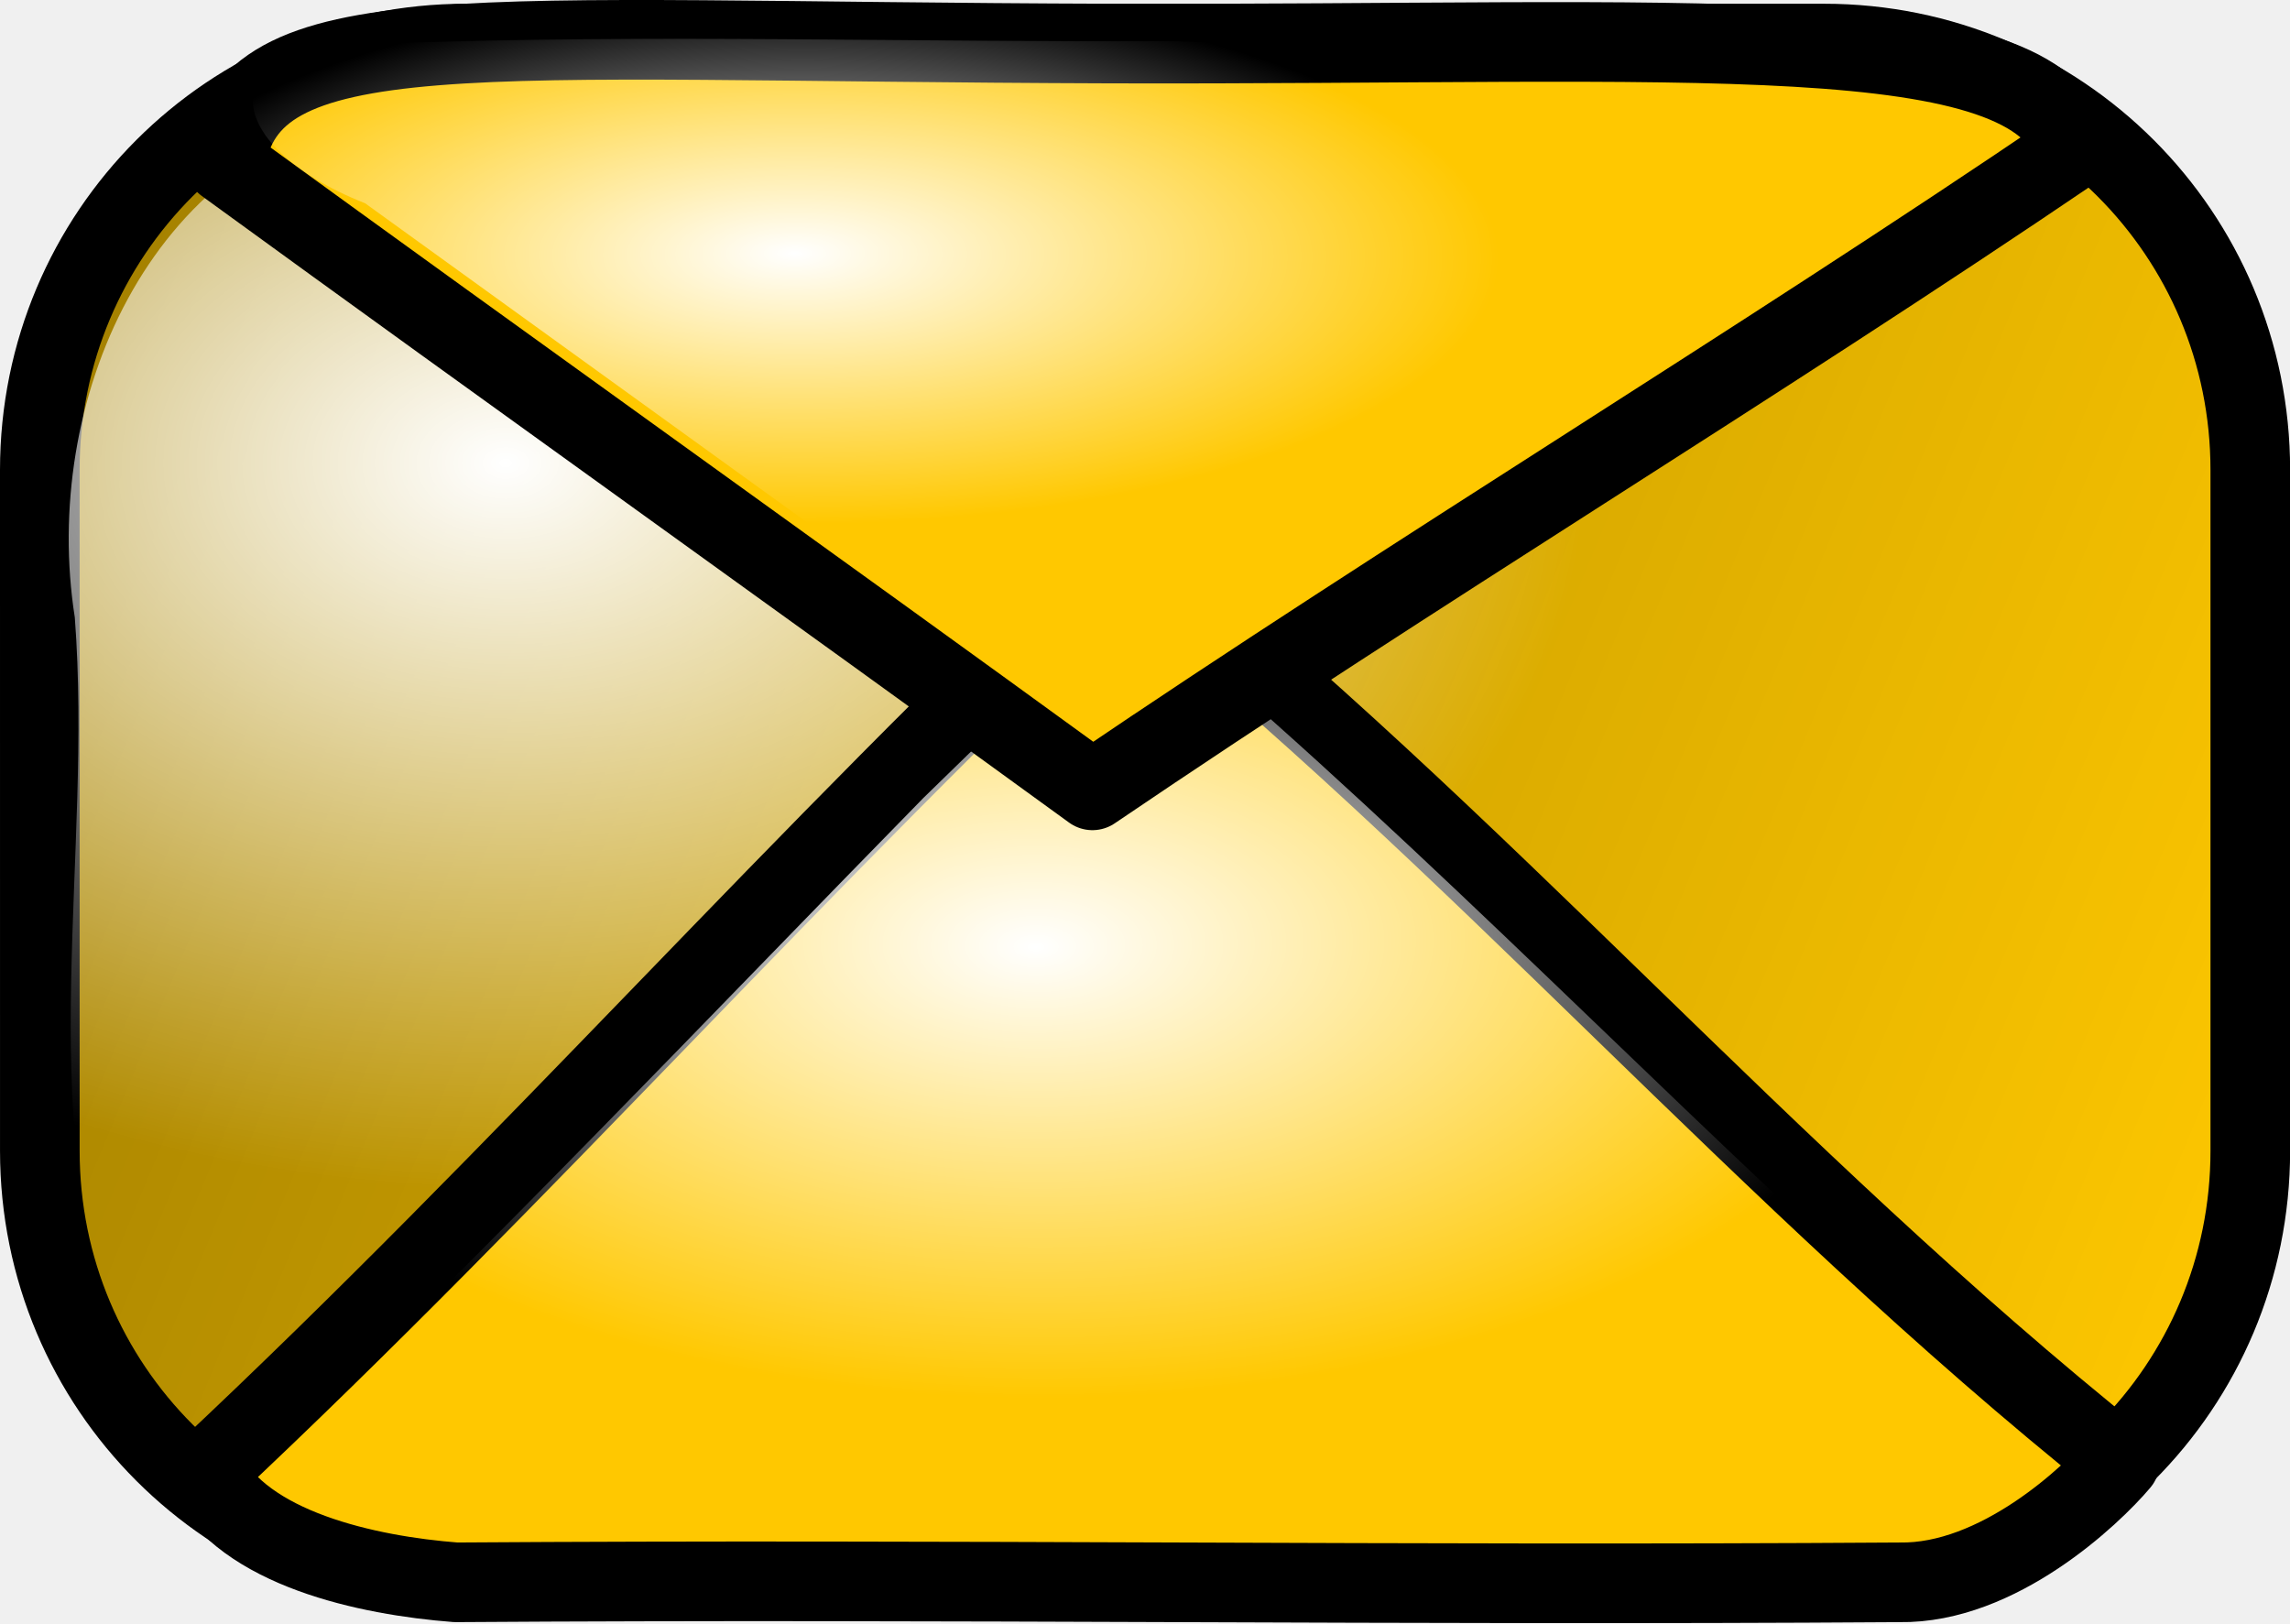
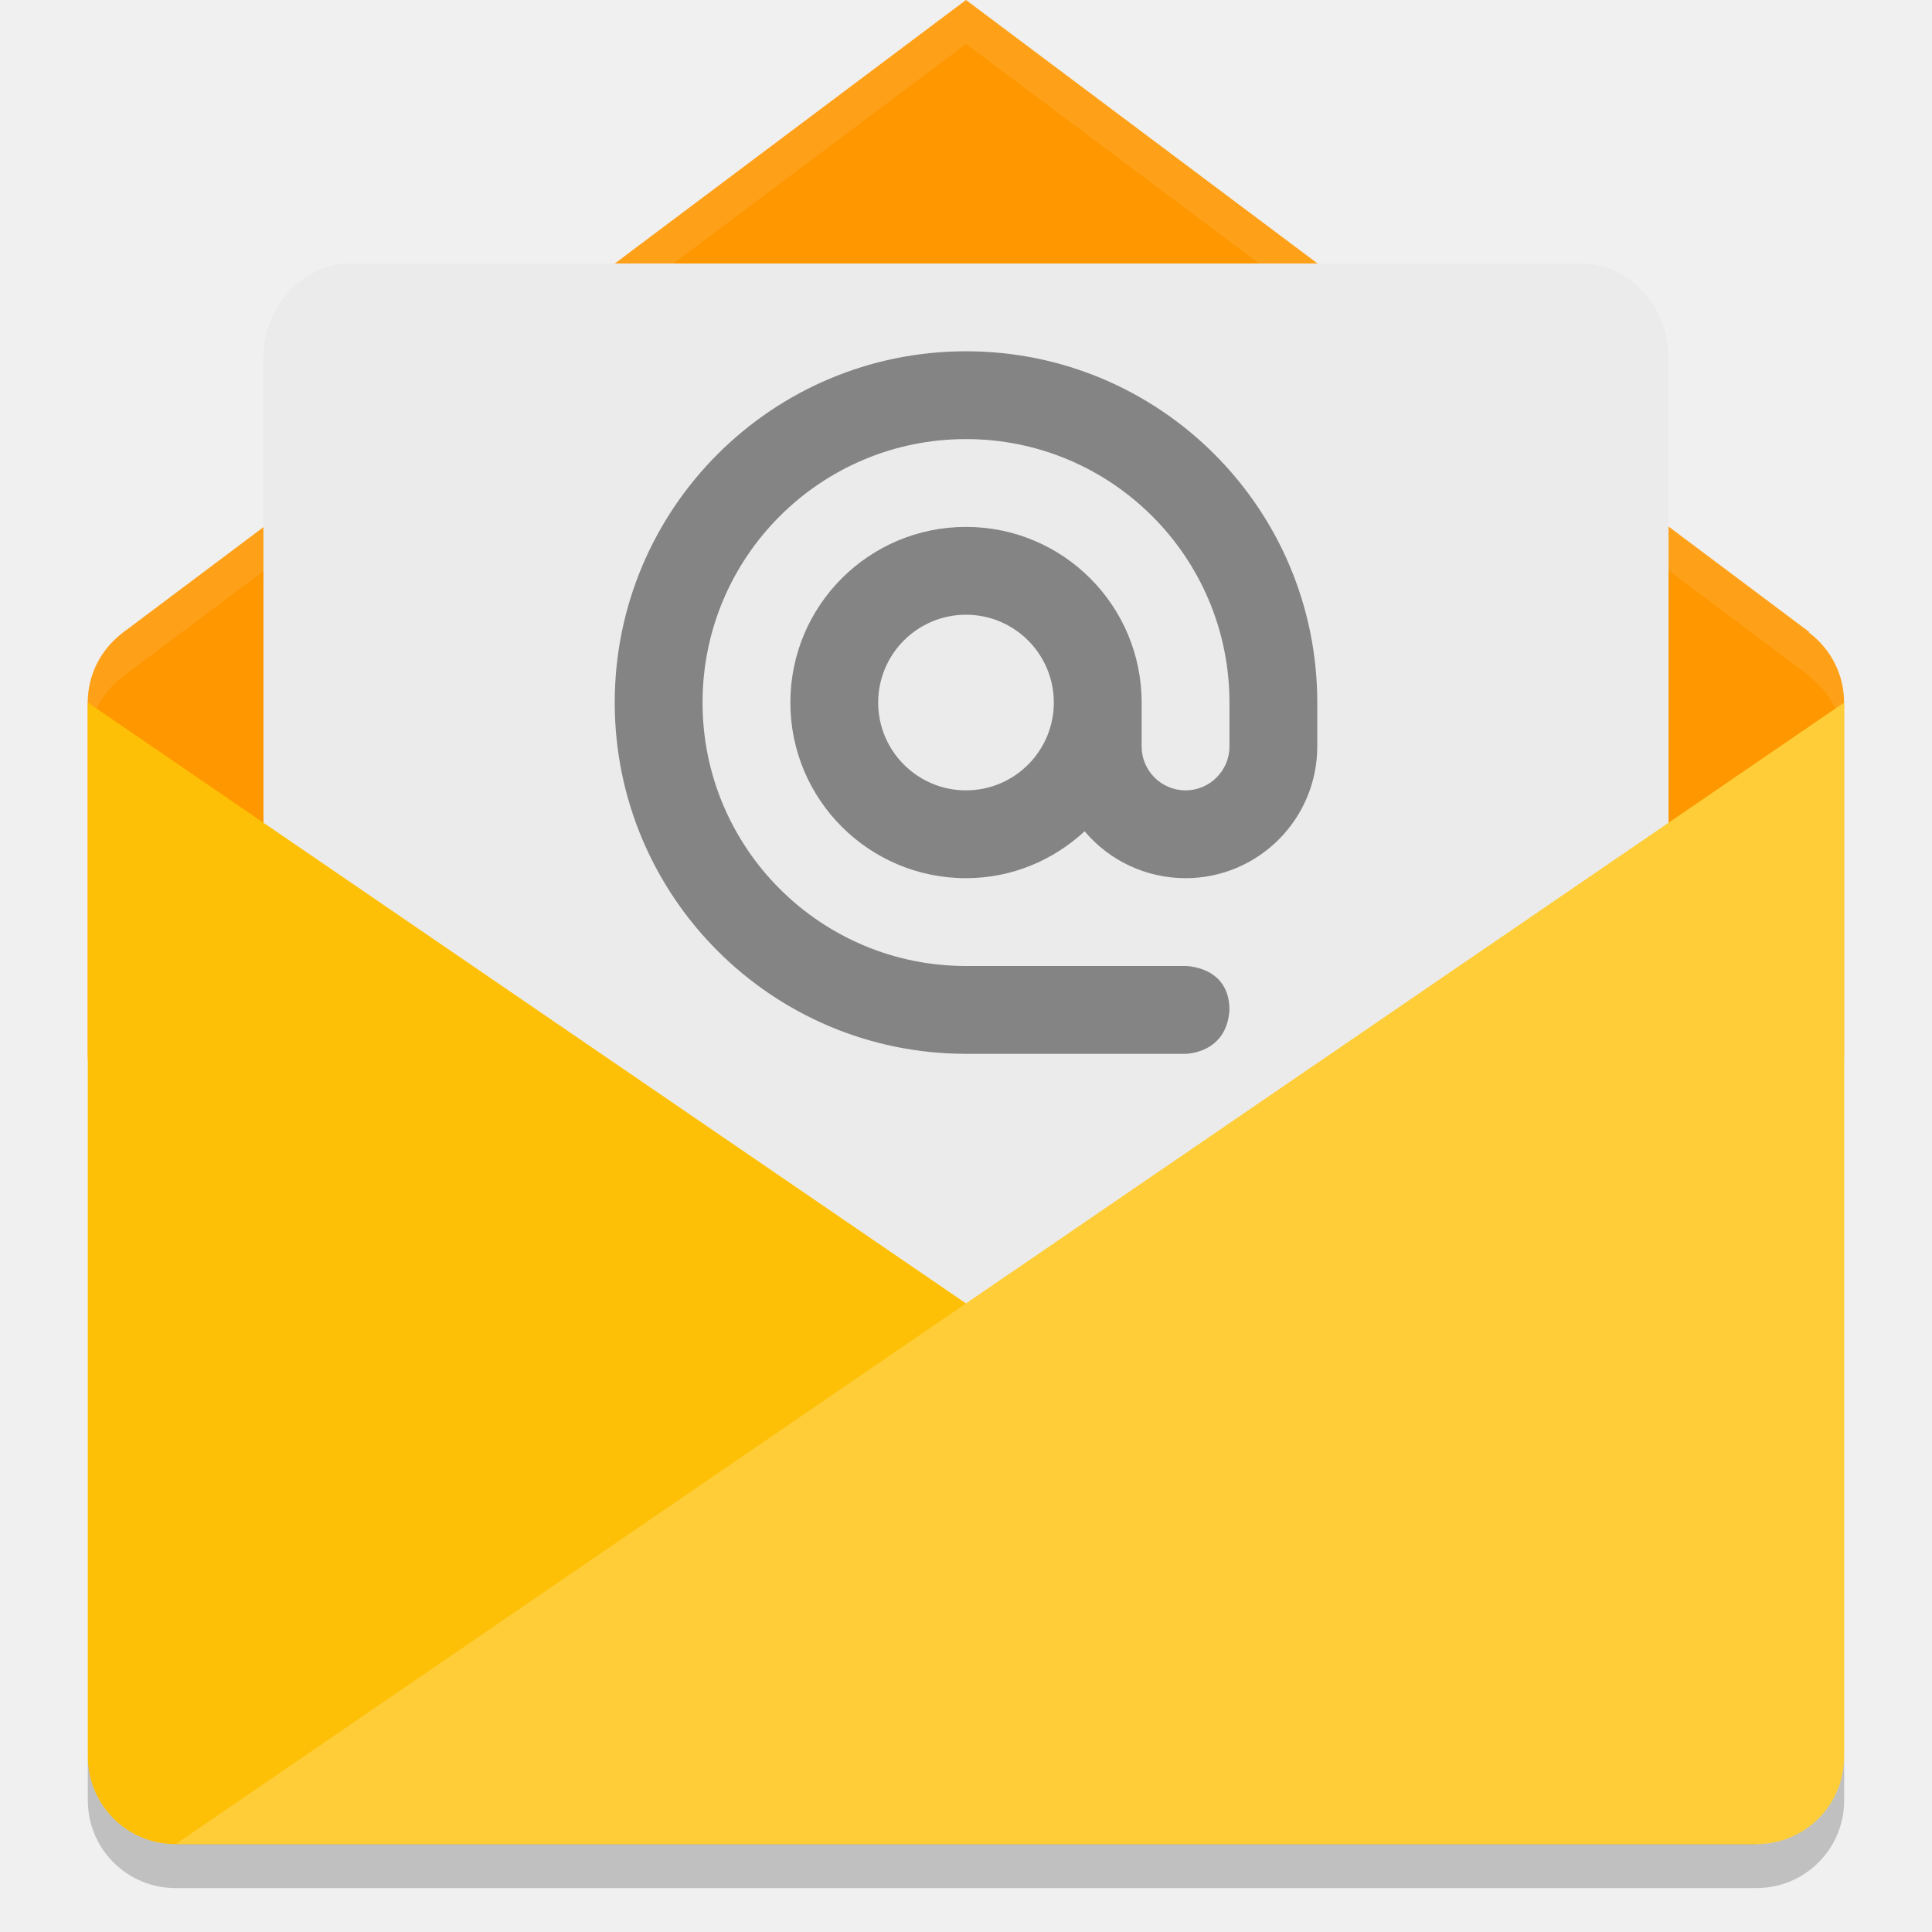
- <svg xmlns="http://www.w3.org/2000/svg" xmlns:xlink="http://www.w3.org/1999/xlink" id="svg1658" viewBox="0 0 107.85 76.445" version="1.1">
-   <defs id="defs1660">
-     <linearGradient id="linearGradient4795">
-       <stop id="stop4796" style="stop-color:#ffffff" offset="0" />
-       <stop id="stop4797" style="stop-color:#ffffff;stop-opacity:0" offset="1" />
-     </linearGradient>
-     <linearGradient id="linearGradient1728" y2="82.828" gradientUnits="userSpaceOnUse" y1="51.665" gradientTransform="matrix(1.2005 0 0 .83296 -10.477 -28.953)" x2="105.51" x1="-2.654">
-       <stop id="stop3407" style="stop-color:#000000;stop-opacity:.405" offset="0" />
-       <stop id="stop3408" style="stop-color:#000000;stop-opacity:0" offset="1" />
-     </linearGradient>
-     <radialGradient id="radialGradient1814" fx="29.636" fy="66.082" xlink:href="#linearGradient4795" gradientUnits="userSpaceOnUse" cy="66.472" cx="29.951" gradientTransform="matrix(1.6162 0 0 .61875 -10.477 -28.953)" r="20.205" />
-     <radialGradient id="radialGradient1817" fx="42.999" fy="101.38" xlink:href="#linearGradient4795" gradientUnits="userSpaceOnUse" cy="100.44" cx="43.251" gradientTransform="matrix(1.3783 0 0 .72553 -10.477 -28.953)" r="30.255" />
-     <radialGradient id="radialGradient1820" fx="28.293" xlink:href="#linearGradient4795" gradientUnits="userSpaceOnUse" cy="61.519" cx="28.74" gradientTransform="matrix(1.2119 0 0 .82517 -10.477 -28.953)" r="41.548" />
-   </defs>
-   <path id="rect15188" style="stroke-linejoin:round;fill-rule:evenodd;stroke:#000000;stroke-linecap:round;stroke-width:3.75;fill:#ffc800" d="m21.959 2.051c-11.126 0-20.084 8.957-20.084 20.083l0.001 32.069c0 11.126 8.957 20.081 20.084 20.081h63.937c11.123 0 20.083-8.955 20.083-20.081v-32.069c0-11.126-8.96-20.083-20.083-20.083h-63.937z" />
-   <path id="rect1812" style="fill-rule:evenodd;fill:url(#linearGradient1728)" d="m22.651 2.796c-11.126 0-20.083 8.957-20.083 20.083v32.07c0 11.126 8.957 20.078 20.083 20.078h63.938c11.124 0 20.084-8.952 20.084-20.078v-32.07c0-11.126-8.96-20.083-20.084-20.083h-63.938z" />
-   <path id="rect1819" style="fill-rule:evenodd;fill:url(#radialGradient1820)" d="m17.898 5.203c-10.92 1.935-15.962 13.77-14.375 23.875 0.856 11.222-1.957 23.126 1.938 33.852 4.832 11.137 18.185 10.567 28.343 10.117 18.785-0.44 37.746 0.88 56.419-0.68 10.95-2.46 14.89-14.601 13.42-24.601-0.96-11.179 2.29-23.266-2.41-33.762-6.15-11.848-20.892-8.929-31.866-9.207-17.146 0.257-34.36-0.523-51.469 0.406z" />
-   <path id="path17053" style="stroke-linejoin:round;fill-rule:evenodd;stroke:#000000;stroke-linecap:round;stroke-width:3.75;fill:#ffc800" d="m9.666 69.329c15.186-14.242 28.012-28.957 43.199-43.2 16.918 13.535 30.059 29.194 46.974 42.728-1.33 1.577-5.74 5.747-10.384 5.667-23.528 0.16-44.459-0.16-67.986 0-4.171-0.32-9.994-1.58-11.803-5.195z" />
-   <path id="path1816" style="fill-rule:evenodd;fill:url(#radialGradient1817)" d="m43.492 37.578c-10.201 10.415-20.288 21.054-30.844 31.157 9.106 5.742 20.804 2.03 31.031 3.092 16.214-0.34 32.553 0.69 48.684-0.53 9.09-2.648-1.08-7.423-4.405-10.988-11.646-10.665-22.591-22.098-34.779-32.168-3.229 3.146-6.458 6.291-9.687 9.437z" />
-   <path id="path15810" style="stroke-linejoin:round;fill-rule:evenodd;stroke:#000000;stroke-linecap:round;stroke-width:3.75;fill:#ffc800" d="m10.61 7.716c13.849 10.073 26.99 19.436 40.839 29.508 15.187-10.308 31.082-19.908 46.27-30.216-2.01-6.255-17.844-4.877-45.444-4.957-30.292-0.089-40.603-1.534-41.665 5.665z" />
-   <path id="path1813" style="fill-rule:evenodd;fill:url(#radialGradient1814)" d="m18.242 2.047c-8.419-0.367-8.115 4.738-1.046 7.527 10.661 7.7 21.322 15.399 31.983 23.098 14.448-9.437 28.896-18.875 43.344-28.313-11.75-4.289-24.821-1.703-37.125-2.424-12.387 0.07-24.772-0.344-37.156 0.112z" />
+ <svg xmlns="http://www.w3.org/2000/svg" width="22" height="22" version="1">
+   <path fill="#fe9700" d="m11 0-9.545 7.162c-0.021 0.013-0.039 0.029-0.059 0.044l-0.012 0.009v0.001c-0.233 0.182-0.385 0.464-0.385 0.784v4c0 0.554 0.446 1 1 1h18c0.554 0 1-0.446 1-1v-4c0-0.328-0.158-0.615-0.4-0.797l0.004-0.006z" />
+   <path fill="#fff" opacity=".1" d="m11 0-9.545 7.162c-0.021 0.013-0.039 0.029-0.059 0.044l-0.012 0.009v0.001c-0.233 0.182-0.385 0.464-0.385 0.784v0.5c0-0.32 0.152-0.601 0.385-0.784v-0.001l0.012-0.009c0.019-0.015 0.038-0.031 0.059-0.044l9.545-7.162 9.604 7.197-0.004 0.006c0.243 0.182 0.401 0.469 0.401 0.796v-0.5c0-0.328-0.158-0.615-0.4-0.797l0.004-0.006-9.604-7.197z" />
+   <rect fill="#ebebeb" width="16" height="14" x="3" y="3" rx="1" ry="1.077" />
+   <path fill="#848484" d="m11 4c-2.209 0-4 1.791-4 4 0 2.209 1.791 4 4 4h2.5s0.469 0 0.5-0.5c0-0.5-0.5-0.5-0.5-0.5h-2.5c-1.657 0-3-1.343-3-3 0-1.657 1.343-3 3-3 1.657 0 3 1.343 3 3v0.5c0 0.276-0.224 0.5-0.5 0.5s-0.5-0.224-0.5-0.5v-0.5c0-1.105-0.895-2-2-2-1.105 0-2 0.895-2 2 0 1.105 0.895 2 2 2 0.523 0 0.995-0.205 1.351-0.534 0.285 0.339 0.706 0.534 1.149 0.534 0.828 0 1.5-0.672 1.5-1.5v-0.5c0-2.209-1.791-4-4-4zm0 3c0.552 0 1 0.448 1 1 0 0.552-0.448 1-1 1-0.552 0-1-0.448-1-1 0-0.552 0.448-1 1-1z" />
+   <path fill="#fec006" d="m1 8 19 13h-18c-0.554 0-1-0.446-1-1z" />
+   <path fill="#fecd38" d="m20 21c0.554 0 1-0.446 1-1v-12l-19 13z" />
+   <path opacity=".2" d="m1 20v0.5c0 0.554 0.446 1 1 1h18c0.554 0 1-0.446 1-1v-0.5c0 0.554-0.446 1-1 1h-18c-0.554 0-1-0.446-1-1z" />
</svg>
